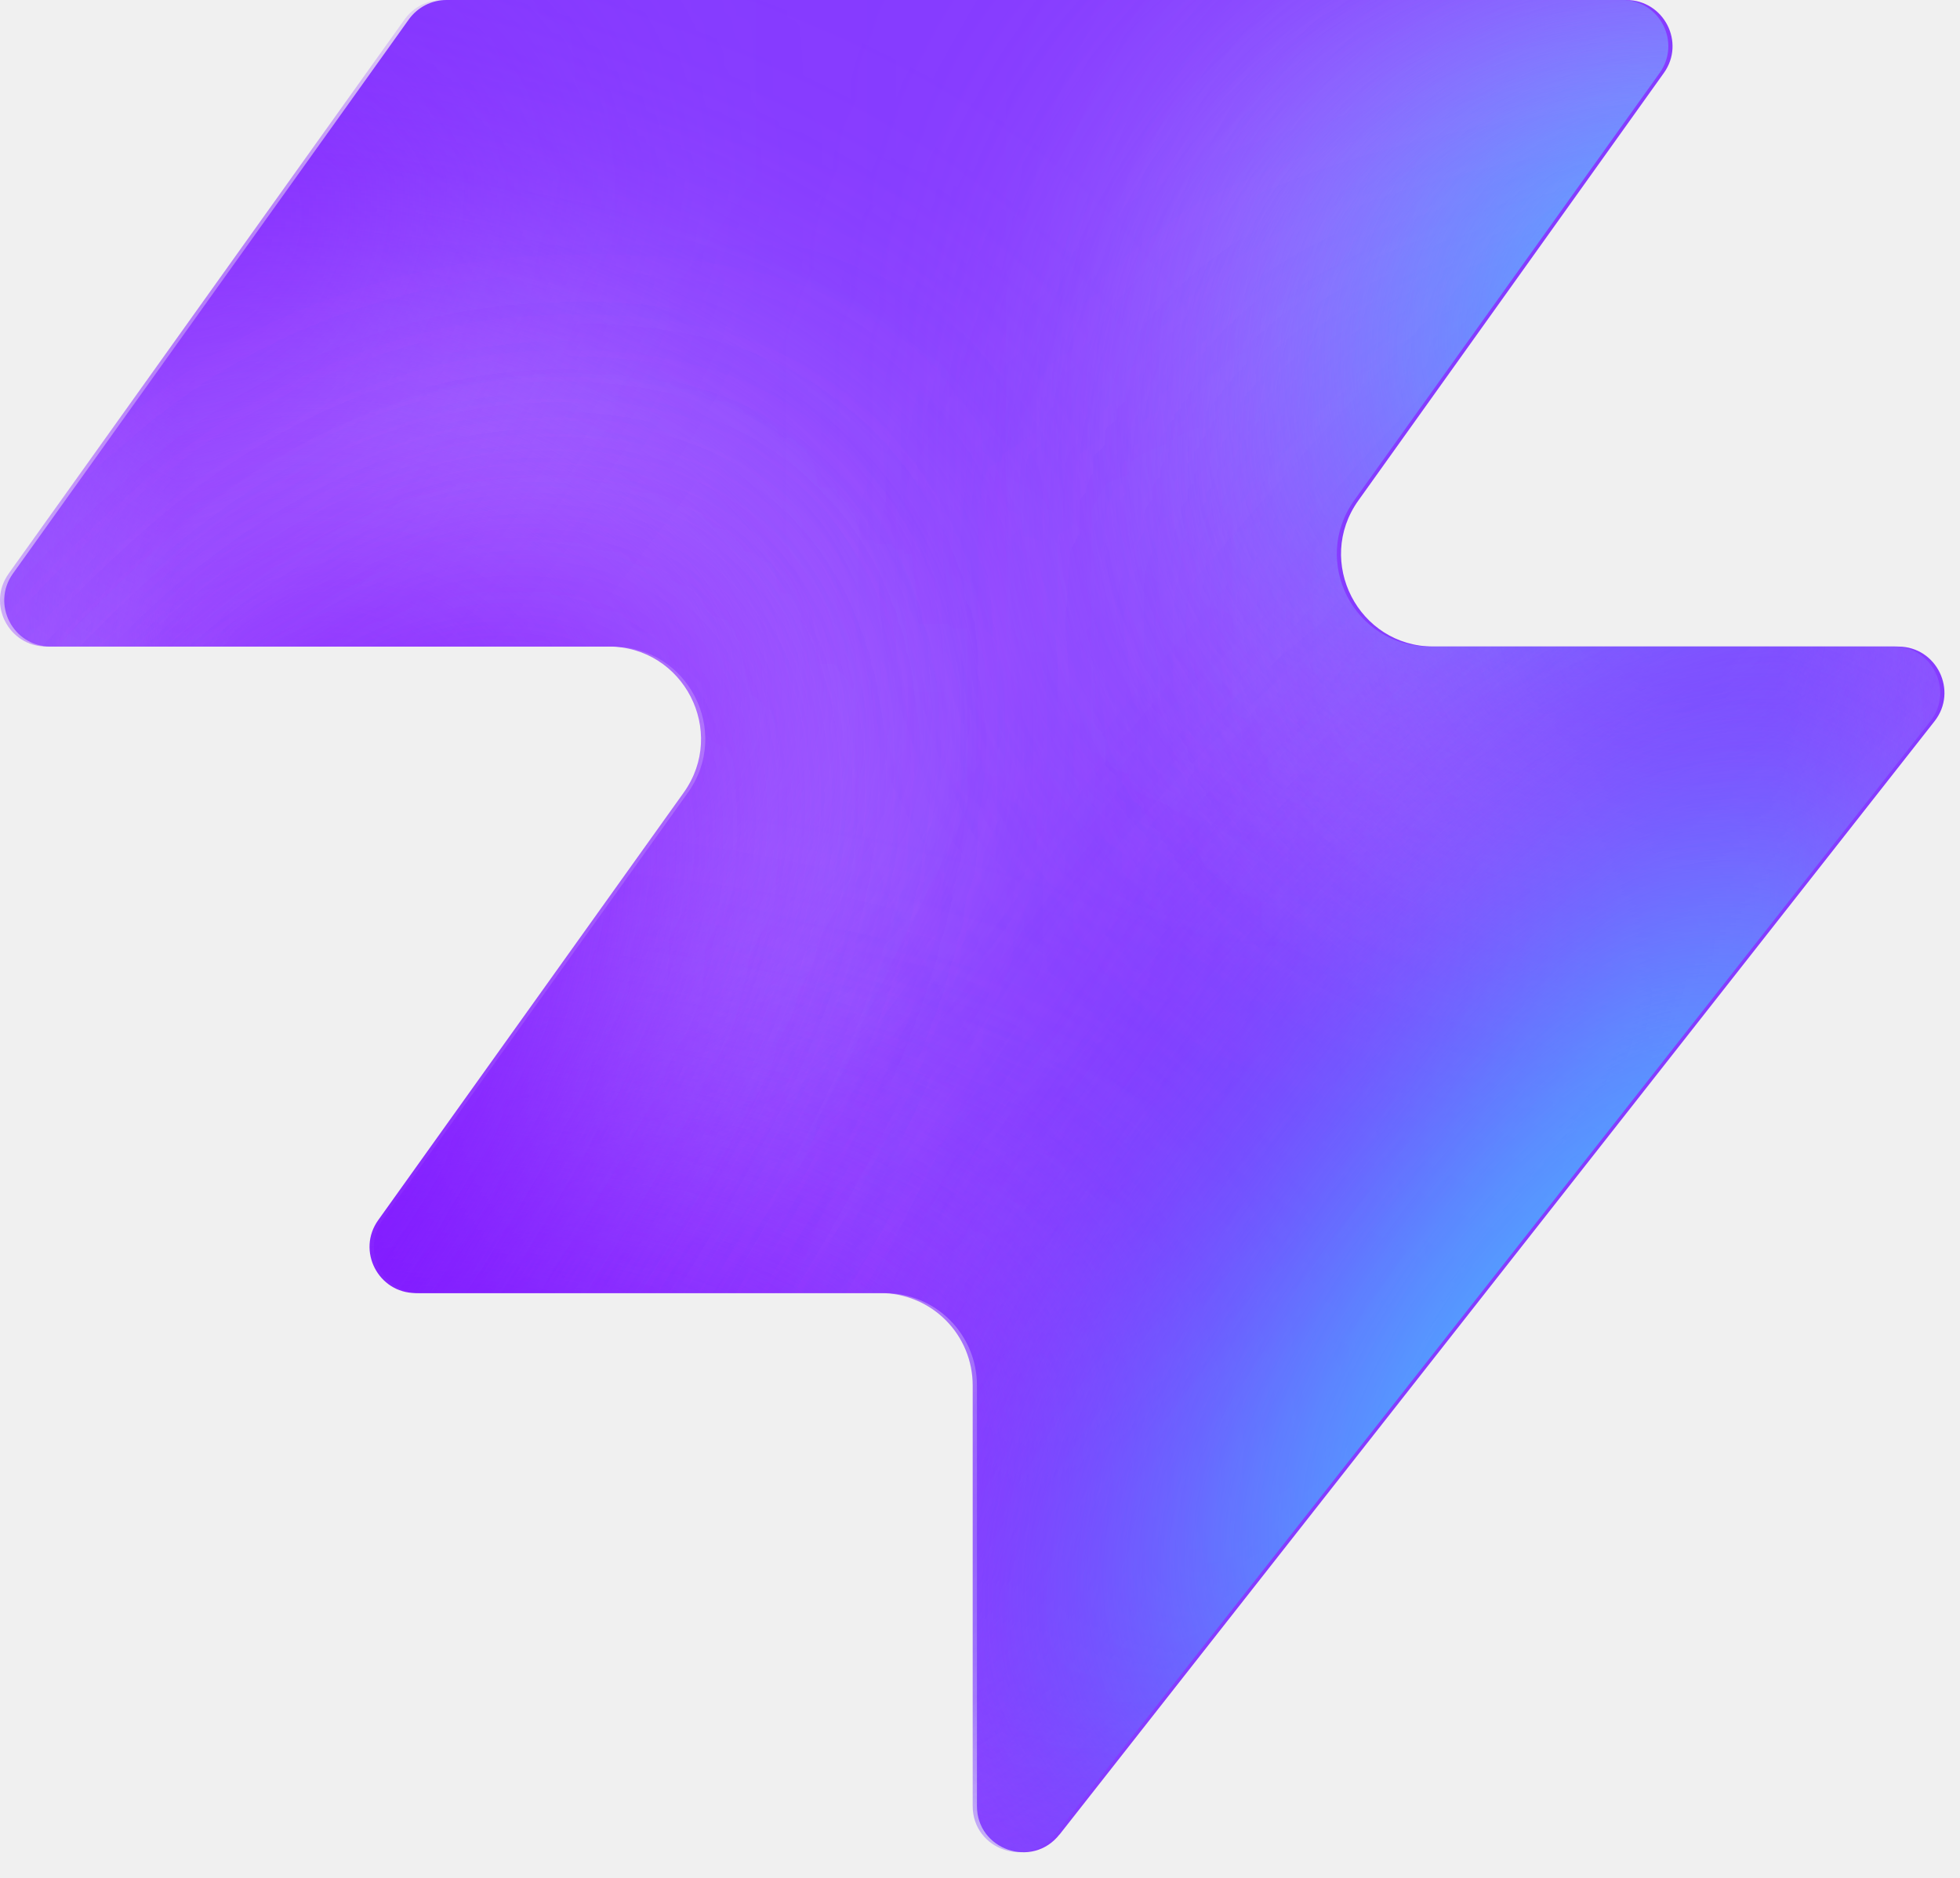
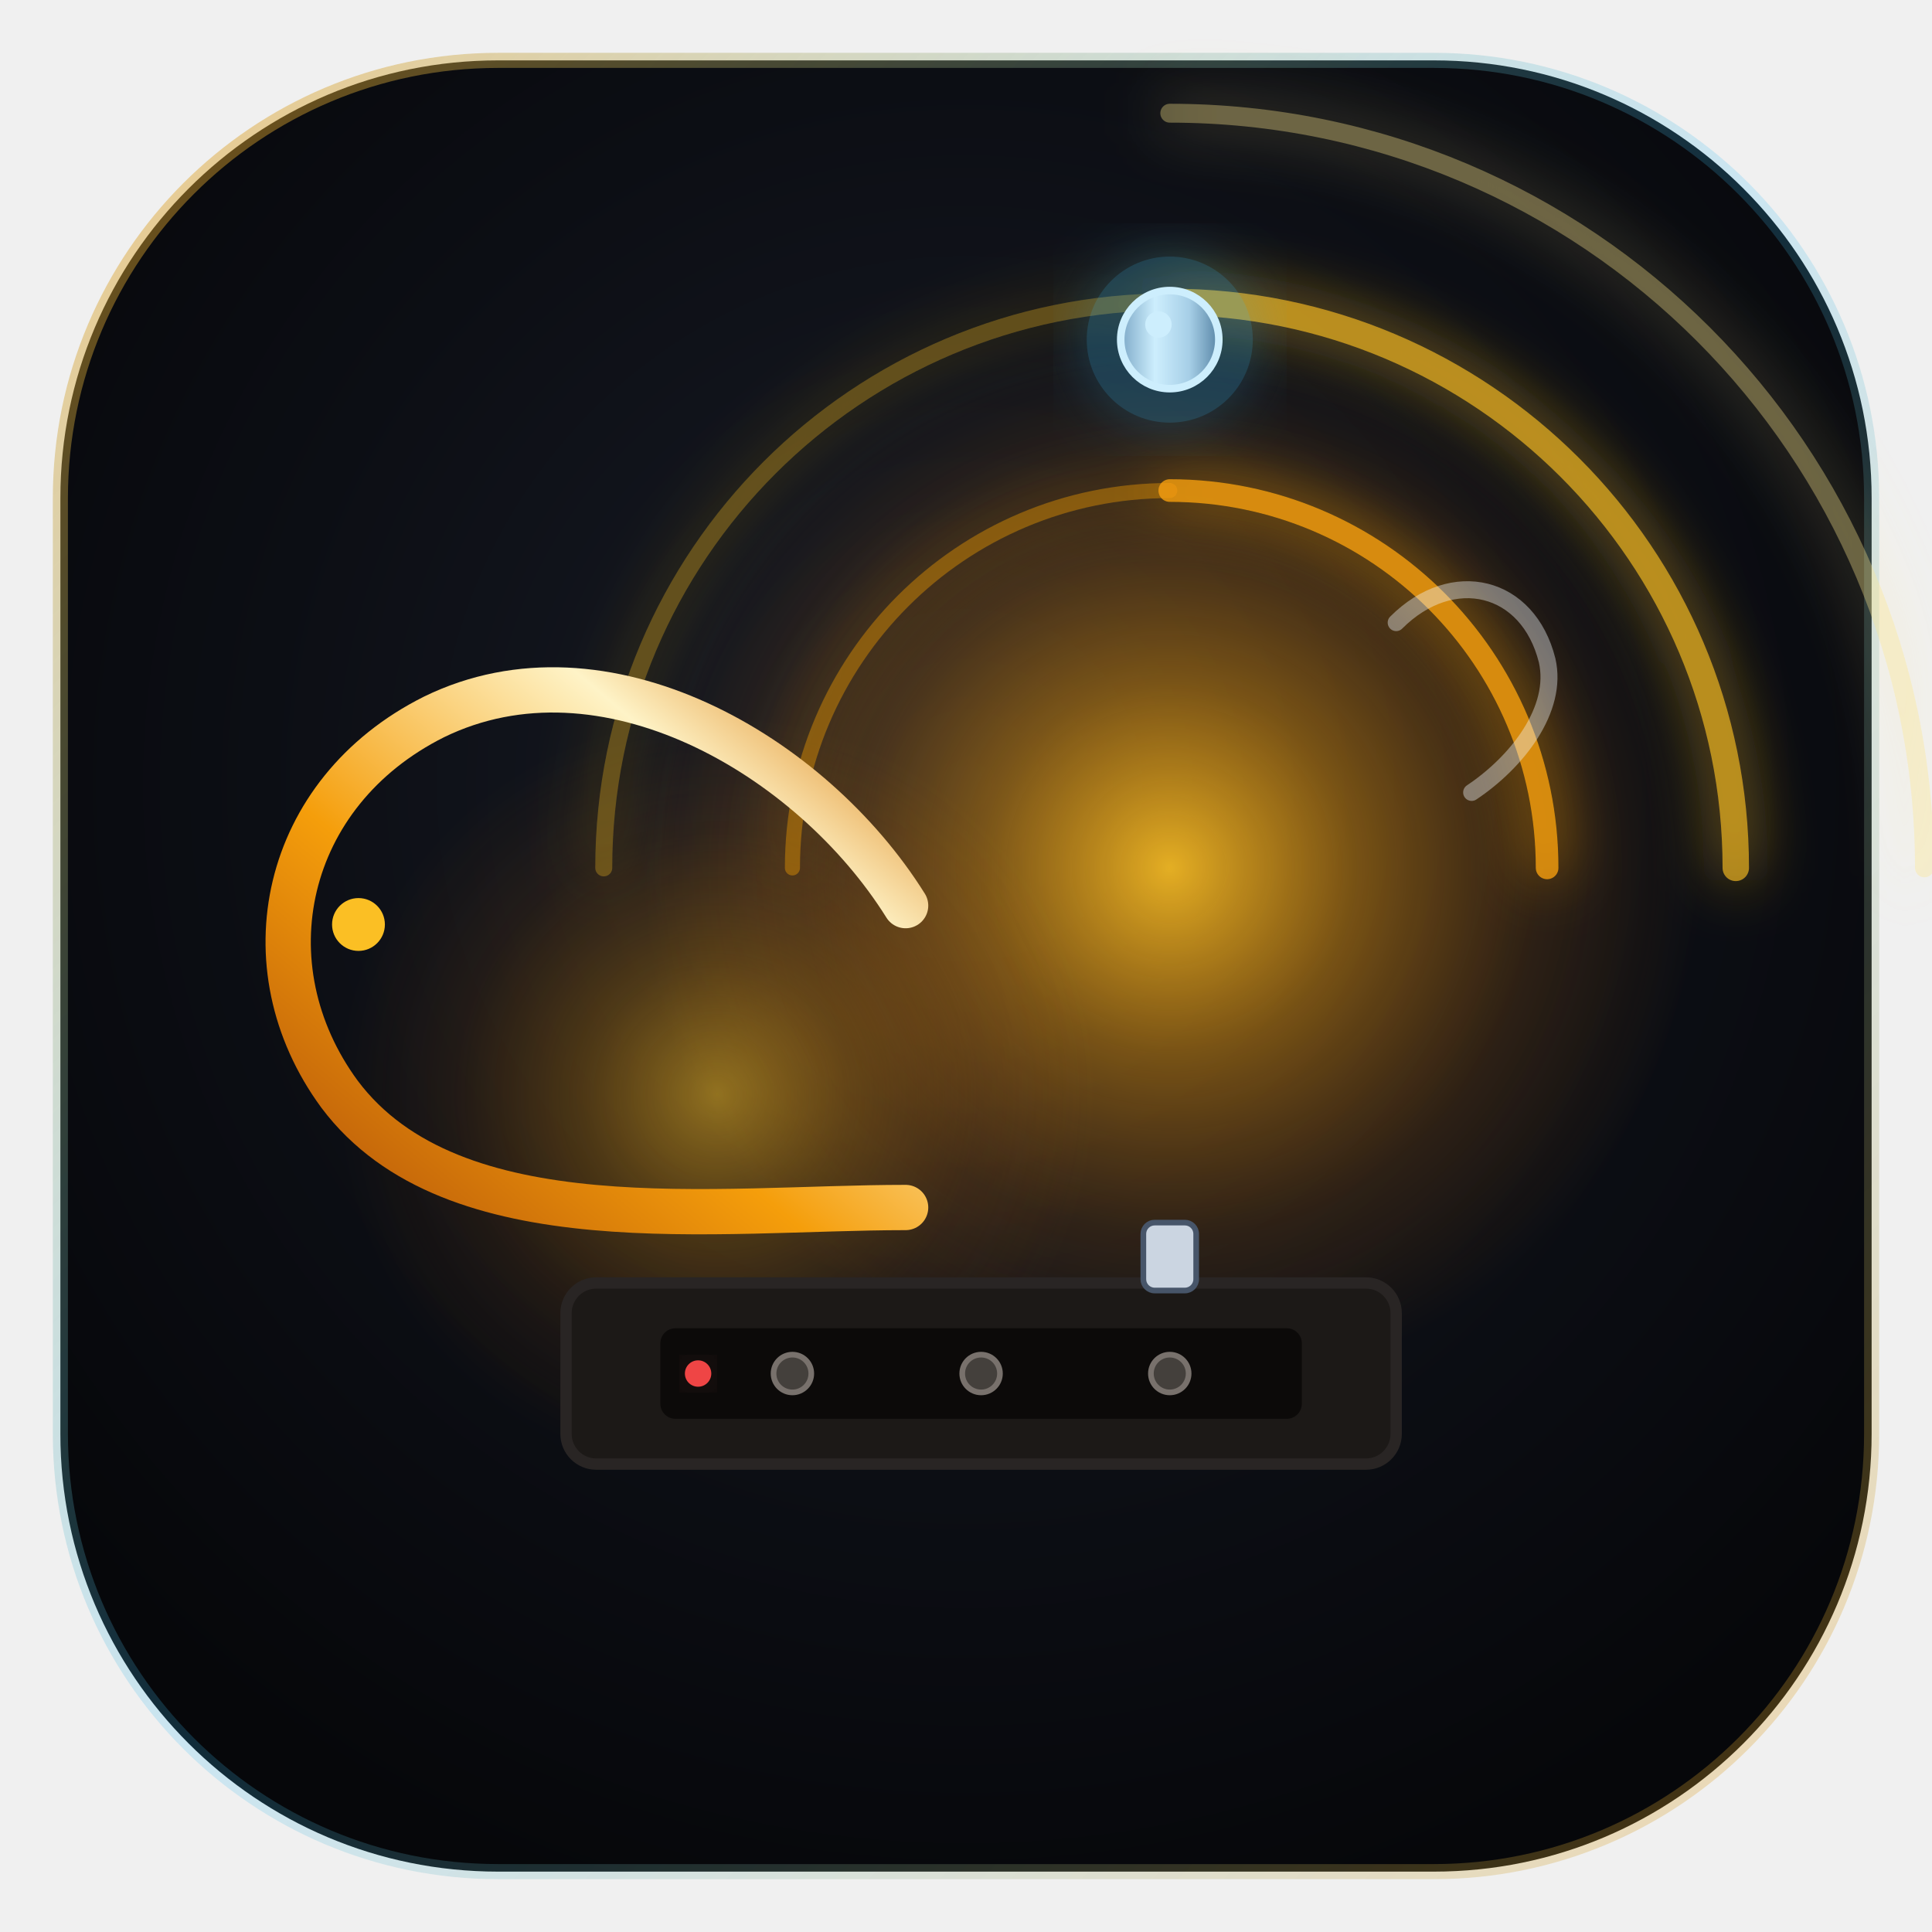
- <svg xmlns="http://www.w3.org/2000/svg" width="48" height="46" fill="none" viewBox="0 0 48 46">
-   <path fill="#863bff" d="M25.946 44.938c-.664.845-2.021.375-2.021-.698V33.937a2.26 2.26 0 0 0-2.262-2.262H10.287c-.92 0-1.456-1.04-.92-1.788l7.48-10.471c1.07-1.497 0-3.578-1.842-3.578H1.237c-.92 0-1.456-1.04-.92-1.788L10.013.474c.214-.297.556-.474.92-.474h28.894c.92 0 1.456 1.04.92 1.788l-7.48 10.471c-1.07 1.498 0 3.579 1.842 3.579h11.377c.943 0 1.473 1.088.89 1.83L25.947 44.94z" style="fill:#863bff;fill:color(display-p3 .525 .23 1);fill-opacity:1" />
-   <mask id="a" width="48" height="46" x="0" y="0" maskUnits="userSpaceOnUse" style="mask-type:alpha">
-     <path fill="#000" d="M25.842 44.938c-.664.844-2.021.375-2.021-.698V33.937a2.26 2.26 0 0 0-2.262-2.262H10.183c-.92 0-1.456-1.04-.92-1.788l7.48-10.471c1.07-1.498 0-3.579-1.842-3.579H1.133c-.92 0-1.456-1.04-.92-1.787L9.91.473c.214-.297.556-.474.92-.474h28.894c.92 0 1.456 1.04.92 1.788l-7.48 10.471c-1.07 1.498 0 3.578 1.842 3.578h11.377c.943 0 1.473 1.088.89 1.832L25.843 44.94z" style="fill:#000;fill-opacity:1" />
-   </mask>
-   <g mask="url(#a)">
-     <g filter="url(#b)">
-       <ellipse cx="5.508" cy="14.704" fill="#ede6ff" rx="5.508" ry="14.704" style="fill:#ede6ff;fill:color(display-p3 .927 .903 1);fill-opacity:1" transform="matrix(.00324 1 1 -.00324 -4.47 31.516)" />
-     </g>
-     <g filter="url(#c)">
-       <ellipse cx="10.399" cy="29.851" fill="#ede6ff" rx="10.399" ry="29.851" style="fill:#ede6ff;fill:color(display-p3 .927 .903 1);fill-opacity:1" transform="matrix(.00324 1 1 -.00324 -39.328 7.883)" />
-     </g>
-     <g filter="url(#d)">
-       <ellipse cx="5.508" cy="30.487" fill="#7e14ff" rx="5.508" ry="30.487" style="fill:#7e14ff;fill:color(display-p3 .492 .077 1);fill-opacity:1" transform="rotate(89.814 -25.913 -14.639)scale(1 -1)" />
-     </g>
-     <g filter="url(#e)">
-       <ellipse cx="5.508" cy="30.599" fill="#7e14ff" rx="5.508" ry="30.599" style="fill:#7e14ff;fill:color(display-p3 .492 .077 1);fill-opacity:1" transform="rotate(89.814 -32.644 -3.334)scale(1 -1)" />
-     </g>
-     <g filter="url(#f)">
-       <ellipse cx="5.508" cy="30.599" fill="#7e14ff" rx="5.508" ry="30.599" style="fill:#7e14ff;fill:color(display-p3 .492 .077 1);fill-opacity:1" transform="matrix(.00324 1 1 -.00324 -34.34 30.47)" />
-     </g>
-     <g filter="url(#g)">
-       <ellipse cx="14.072" cy="22.078" fill="#ede6ff" rx="14.072" ry="22.078" style="fill:#ede6ff;fill:color(display-p3 .927 .903 1);fill-opacity:1" transform="rotate(93.35 24.506 48.493)scale(-1 1)" />
-     </g>
-     <g filter="url(#h)">
-       <ellipse cx="3.47" cy="21.501" fill="#7e14ff" rx="3.47" ry="21.501" style="fill:#7e14ff;fill:color(display-p3 .492 .077 1);fill-opacity:1" transform="rotate(89.009 28.708 47.59)scale(-1 1)" />
-     </g>
-     <g filter="url(#i)">
-       <ellipse cx="3.47" cy="21.501" fill="#7e14ff" rx="3.47" ry="21.501" style="fill:#7e14ff;fill:color(display-p3 .492 .077 1);fill-opacity:1" transform="rotate(89.009 28.708 47.59)scale(-1 1)" />
-     </g>
-     <g filter="url(#j)">
-       <ellipse cx=".387" cy="8.972" fill="#7e14ff" rx="4.407" ry="29.108" style="fill:#7e14ff;fill:color(display-p3 .492 .077 1);fill-opacity:1" transform="rotate(39.51 .387 8.972)" />
-     </g>
-     <g filter="url(#k)">
-       <ellipse cx="47.523" cy="-6.092" fill="#7e14ff" rx="4.407" ry="29.108" style="fill:#7e14ff;fill:color(display-p3 .492 .077 1);fill-opacity:1" transform="rotate(37.892 47.523 -6.092)" />
-     </g>
-     <g filter="url(#l)">
-       <ellipse cx="41.412" cy="6.333" fill="#47bfff" rx="5.971" ry="9.665" style="fill:#47bfff;fill:color(display-p3 .28 .748 1);fill-opacity:1" transform="rotate(37.892 41.412 6.333)" />
-     </g>
-     <g filter="url(#m)">
-       <ellipse cx="-1.879" cy="38.332" fill="#7e14ff" rx="4.407" ry="29.108" style="fill:#7e14ff;fill:color(display-p3 .492 .077 1);fill-opacity:1" transform="rotate(37.892 -1.88 38.332)" />
-     </g>
-     <g filter="url(#n)">
-       <ellipse cx="-1.879" cy="38.332" fill="#7e14ff" rx="4.407" ry="29.108" style="fill:#7e14ff;fill:color(display-p3 .492 .077 1);fill-opacity:1" transform="rotate(37.892 -1.88 38.332)" />
-     </g>
-     <g filter="url(#o)">
-       <ellipse cx="35.651" cy="29.907" fill="#7e14ff" rx="4.407" ry="29.108" style="fill:#7e14ff;fill:color(display-p3 .492 .077 1);fill-opacity:1" transform="rotate(37.892 35.651 29.907)" />
-     </g>
-     <g filter="url(#p)">
-       <ellipse cx="38.418" cy="32.4" fill="#47bfff" rx="5.971" ry="15.297" style="fill:#47bfff;fill:color(display-p3 .28 .748 1);fill-opacity:1" transform="rotate(37.892 38.418 32.4)" />
-     </g>
-   </g>
+ <svg xmlns="http://www.w3.org/2000/svg" viewBox="0 0 512 512" width="100%" height="100%">
  <defs>
-     <filter id="b" width="60.045" height="41.654" x="-19.77" y="16.149" color-interpolation-filters="sRGB" filterUnits="userSpaceOnUse">
-       <feFlood flood-opacity="0" result="BackgroundImageFix" />
-       <feBlend in="SourceGraphic" in2="BackgroundImageFix" result="shape" />
-       <feGaussianBlur result="effect1_foregroundBlur_2002_17158" stdDeviation="7.659" />
-     </filter>
-     <filter id="c" width="90.34" height="51.437" x="-54.613" y="-7.533" color-interpolation-filters="sRGB" filterUnits="userSpaceOnUse">
-       <feFlood flood-opacity="0" result="BackgroundImageFix" />
-       <feBlend in="SourceGraphic" in2="BackgroundImageFix" result="shape" />
-       <feGaussianBlur result="effect1_foregroundBlur_2002_17158" stdDeviation="7.659" />
-     </filter>
-     <filter id="d" width="79.355" height="29.4" x="-49.64" y="2.03" color-interpolation-filters="sRGB" filterUnits="userSpaceOnUse">
-       <feFlood flood-opacity="0" result="BackgroundImageFix" />
-       <feBlend in="SourceGraphic" in2="BackgroundImageFix" result="shape" />
-       <feGaussianBlur result="effect1_foregroundBlur_2002_17158" stdDeviation="4.596" />
-     </filter>
-     <filter id="e" width="79.579" height="29.4" x="-45.045" y="20.029" color-interpolation-filters="sRGB" filterUnits="userSpaceOnUse">
-       <feFlood flood-opacity="0" result="BackgroundImageFix" />
-       <feBlend in="SourceGraphic" in2="BackgroundImageFix" result="shape" />
-       <feGaussianBlur result="effect1_foregroundBlur_2002_17158" stdDeviation="4.596" />
-     </filter>
-     <filter id="f" width="79.579" height="29.4" x="-43.513" y="21.178" color-interpolation-filters="sRGB" filterUnits="userSpaceOnUse">
-       <feFlood flood-opacity="0" result="BackgroundImageFix" />
-       <feBlend in="SourceGraphic" in2="BackgroundImageFix" result="shape" />
-       <feGaussianBlur result="effect1_foregroundBlur_2002_17158" stdDeviation="4.596" />
-     </filter>
-     <filter id="g" width="74.749" height="58.852" x="15.756" y="-17.901" color-interpolation-filters="sRGB" filterUnits="userSpaceOnUse">
-       <feFlood flood-opacity="0" result="BackgroundImageFix" />
-       <feBlend in="SourceGraphic" in2="BackgroundImageFix" result="shape" />
-       <feGaussianBlur result="effect1_foregroundBlur_2002_17158" stdDeviation="7.659" />
-     </filter>
-     <filter id="h" width="61.377" height="25.362" x="23.548" y="2.284" color-interpolation-filters="sRGB" filterUnits="userSpaceOnUse">
-       <feFlood flood-opacity="0" result="BackgroundImageFix" />
-       <feBlend in="SourceGraphic" in2="BackgroundImageFix" result="shape" />
-       <feGaussianBlur result="effect1_foregroundBlur_2002_17158" stdDeviation="4.596" />
-     </filter>
-     <filter id="i" width="61.377" height="25.362" x="23.548" y="2.284" color-interpolation-filters="sRGB" filterUnits="userSpaceOnUse">
-       <feFlood flood-opacity="0" result="BackgroundImageFix" />
-       <feBlend in="SourceGraphic" in2="BackgroundImageFix" result="shape" />
-       <feGaussianBlur result="effect1_foregroundBlur_2002_17158" stdDeviation="4.596" />
-     </filter>
-     <filter id="j" width="56.045" height="63.649" x="-27.636" y="-22.853" color-interpolation-filters="sRGB" filterUnits="userSpaceOnUse">
-       <feFlood flood-opacity="0" result="BackgroundImageFix" />
-       <feBlend in="SourceGraphic" in2="BackgroundImageFix" result="shape" />
-       <feGaussianBlur result="effect1_foregroundBlur_2002_17158" stdDeviation="4.596" />
-     </filter>
-     <filter id="k" width="54.814" height="64.646" x="20.116" y="-38.415" color-interpolation-filters="sRGB" filterUnits="userSpaceOnUse">
-       <feFlood flood-opacity="0" result="BackgroundImageFix" />
-       <feBlend in="SourceGraphic" in2="BackgroundImageFix" result="shape" />
-       <feGaussianBlur result="effect1_foregroundBlur_2002_17158" stdDeviation="4.596" />
-     </filter>
-     <filter id="l" width="33.541" height="35.313" x="24.641" y="-11.323" color-interpolation-filters="sRGB" filterUnits="userSpaceOnUse">
-       <feFlood flood-opacity="0" result="BackgroundImageFix" />
-       <feBlend in="SourceGraphic" in2="BackgroundImageFix" result="shape" />
-       <feGaussianBlur result="effect1_foregroundBlur_2002_17158" stdDeviation="4.596" />
-     </filter>
-     <filter id="m" width="54.814" height="64.646" x="-29.286" y="6.009" color-interpolation-filters="sRGB" filterUnits="userSpaceOnUse">
-       <feFlood flood-opacity="0" result="BackgroundImageFix" />
-       <feBlend in="SourceGraphic" in2="BackgroundImageFix" result="shape" />
-       <feGaussianBlur result="effect1_foregroundBlur_2002_17158" stdDeviation="4.596" />
-     </filter>
-     <filter id="n" width="54.814" height="64.646" x="-29.286" y="6.009" color-interpolation-filters="sRGB" filterUnits="userSpaceOnUse">
-       <feFlood flood-opacity="0" result="BackgroundImageFix" />
-       <feBlend in="SourceGraphic" in2="BackgroundImageFix" result="shape" />
-       <feGaussianBlur result="effect1_foregroundBlur_2002_17158" stdDeviation="4.596" />
-     </filter>
-     <filter id="o" width="54.814" height="64.646" x="8.244" y="-2.416" color-interpolation-filters="sRGB" filterUnits="userSpaceOnUse">
-       <feFlood flood-opacity="0" result="BackgroundImageFix" />
-       <feBlend in="SourceGraphic" in2="BackgroundImageFix" result="shape" />
-       <feGaussianBlur result="effect1_foregroundBlur_2002_17158" stdDeviation="4.596" />
-     </filter>
-     <filter id="p" width="39.409" height="43.623" x="18.713" y="10.588" color-interpolation-filters="sRGB" filterUnits="userSpaceOnUse">
-       <feFlood flood-opacity="0" result="BackgroundImageFix" />
-       <feBlend in="SourceGraphic" in2="BackgroundImageFix" result="shape" />
-       <feGaussianBlur result="effect1_foregroundBlur_2002_17158" stdDeviation="4.596" />
+     <radialGradient id="bgGrad" cx="50%" cy="40%" r="65%">
+       <stop offset="0%" stop-color="#181c26" />
+       <stop offset="60%" stop-color="#0c0e14" />
+       <stop offset="100%" stop-color="#06070a" />
+     </radialGradient>
+     <radialGradient id="filamentGlow" cx="50%" cy="50%" r="50%">
+       <stop offset="0%" stop-color="#fbbf24" stop-opacity="0.9" />
+       <stop offset="35%" stop-color="#f59e0b" stop-opacity="0.45" />
+       <stop offset="70%" stop-color="#d97706" stop-opacity="0.15" />
+       <stop offset="100%" stop-color="#d97706" stop-opacity="0" />
+     </radialGradient>
+     <linearGradient id="chromeRod" x1="0%" y1="0%" x2="100%" y2="0%">
+       <stop offset="0%" stop-color="#94a3b8" />
+       <stop offset="35%" stop-color="#ffffff" />
+       <stop offset="70%" stop-color="#cbd5e1" />
+       <stop offset="100%" stop-color="#64748b" />
+     </linearGradient>
+     <linearGradient id="goldLoop" x1="0%" y1="100%" x2="100%" y2="0%">
+       <stop offset="0%" stop-color="#b45309" />
+       <stop offset="40%" stop-color="#f59e0b" />
+       <stop offset="75%" stop-color="#fef3c7" />
+       <stop offset="100%" stop-color="#d97706" />
+     </linearGradient>
+     <linearGradient id="borderGrad" x1="0%" y1="0%" x2="100%" y2="100%">
+       <stop offset="0%" stop-color="#f59e0b" stop-opacity="0.5" />
+       <stop offset="50%" stop-color="#38bdf8" stop-opacity="0.2" />
+       <stop offset="100%" stop-color="#f59e0b" stop-opacity="0.3" />
+     </linearGradient>
+     <filter id="softGlow" x="-20%" y="-20%" width="140%" height="140%">
+       <feGaussianBlur stdDeviation="8" result="blur" />
+       <feComposite in="SourceGraphic" in2="blur" operator="over" />
    </filter>
  </defs>
+   <rect x="16" y="16" width="480" height="480" rx="116" fill="url(#bgGrad)" stroke="url(#borderGrad)" stroke-width="4" />
+   <circle cx="310" cy="230" r="140" fill="url(#filamentGlow)" />
+   <circle cx="190" cy="290" r="100" fill="url(#filamentGlow)" opacity="0.6" />
+   <g filter="url(#softGlow)" fill="none" stroke-linecap="round">
+     <path d="M 310,130 A 100,100 0 0 1 410,230" stroke="#f59e0b" stroke-width="6" opacity="0.8" />
+     <path d="M 210,230 A 100,100 0 0 1 310,130" stroke="#f59e0b" stroke-width="4" opacity="0.4" />
+     <path d="M 310,80 A 150,150 0 0 1 460,230" stroke="#fbbf24" stroke-width="7" opacity="0.65" />
+     <path d="M 160,230 A 150,150 0 0 1 310,80" stroke="#fbbf24" stroke-width="4.5" opacity="0.3" />
+     <path d="M 310,30 A 200,200 0 0 1 510,230" stroke="#fde68a" stroke-width="5" opacity="0.35" />
+   </g>
+   <g fill="none" stroke="url(#goldLoop)" stroke-width="12" stroke-linecap="round" stroke-linejoin="round">
+     <path d="M 240,320 C 190,320 120,330 90,290 C 65,256 75,210 115,190 C 160,168 215,200 240,240" />
+     <circle cx="95" cy="245" r="7" fill="#fbbf24" stroke="none" />
+   </g>
+   <rect x="150" y="340" width="220" height="48" rx="8" fill="#1c1917" stroke="#292524" stroke-width="3" />
+   <rect x="175" y="352" width="170" height="24" rx="4" fill="#0c0a09" />
+   <circle cx="210" cy="364" r="5" fill="#44403c" stroke="#78716c" stroke-width="1.5" />
+   <circle cx="260" cy="364" r="5" fill="#44403c" stroke="#78716c" stroke-width="1.5" />
+   <circle cx="310" cy="364" r="5" fill="#44403c" stroke="#78716c" stroke-width="1.5" />
+   <circle cx="185" cy="364" r="3.5" fill="#ef4444" filter="url(#softGlow)" />
+   <g>
+     <rect x="303" y="324" width="14" height="18" rx="3" fill="#cbd5e1" stroke="#475569" stroke-width="1.5" />
+     <line x1="310" y1="324" x2="310" y2="95" stroke="url(#chromeRod)" stroke-width="10" stroke-linecap="round" />
+     <circle cx="310" cy="90" r="13" fill="url(#chromeRod)" stroke="#ffffff" stroke-width="2" />
+     <circle cx="307" cy="86" r="3.5" fill="#ffffff" />
+     <circle cx="310" cy="90" r="22" fill="#38bdf8" opacity="0.25" filter="url(#softGlow)" />
+   </g>
+   <path d="M 370,165 C 385,150 405,155 410,175 C 413,188 402,202 390,210" fill="none" stroke="#f1f5f9" stroke-width="4.5" stroke-linecap="round" opacity="0.4" />
</svg>
